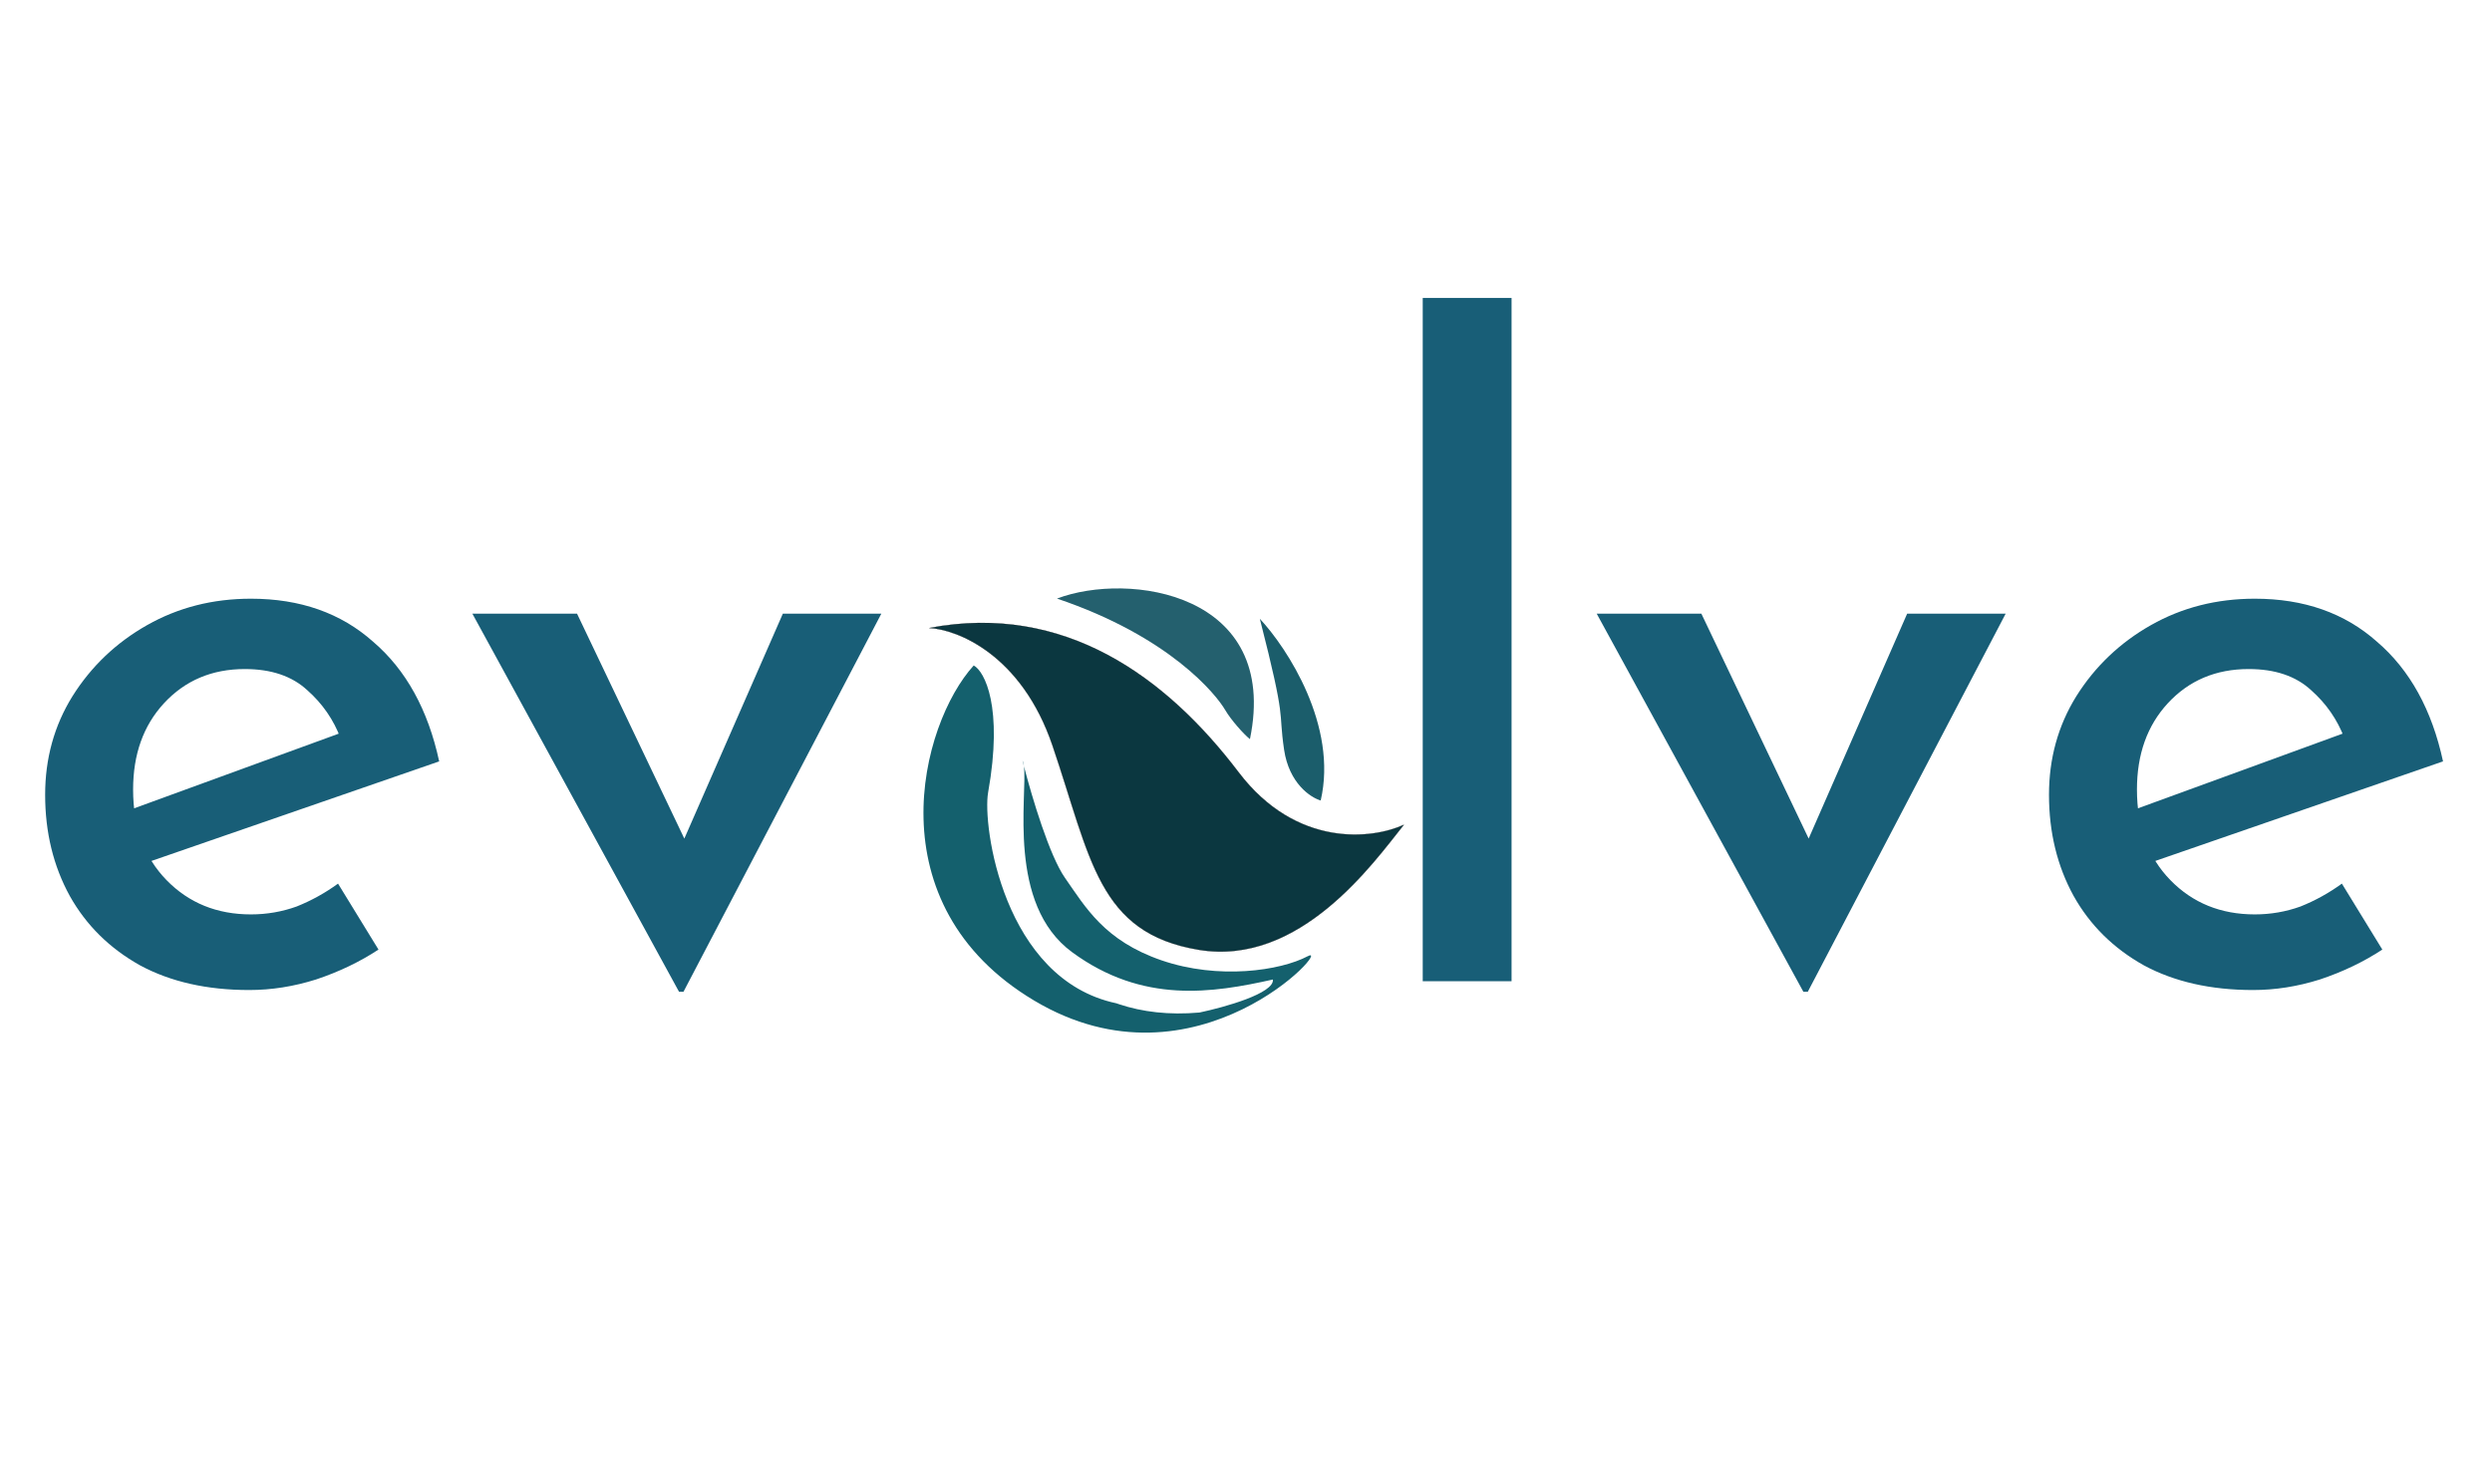
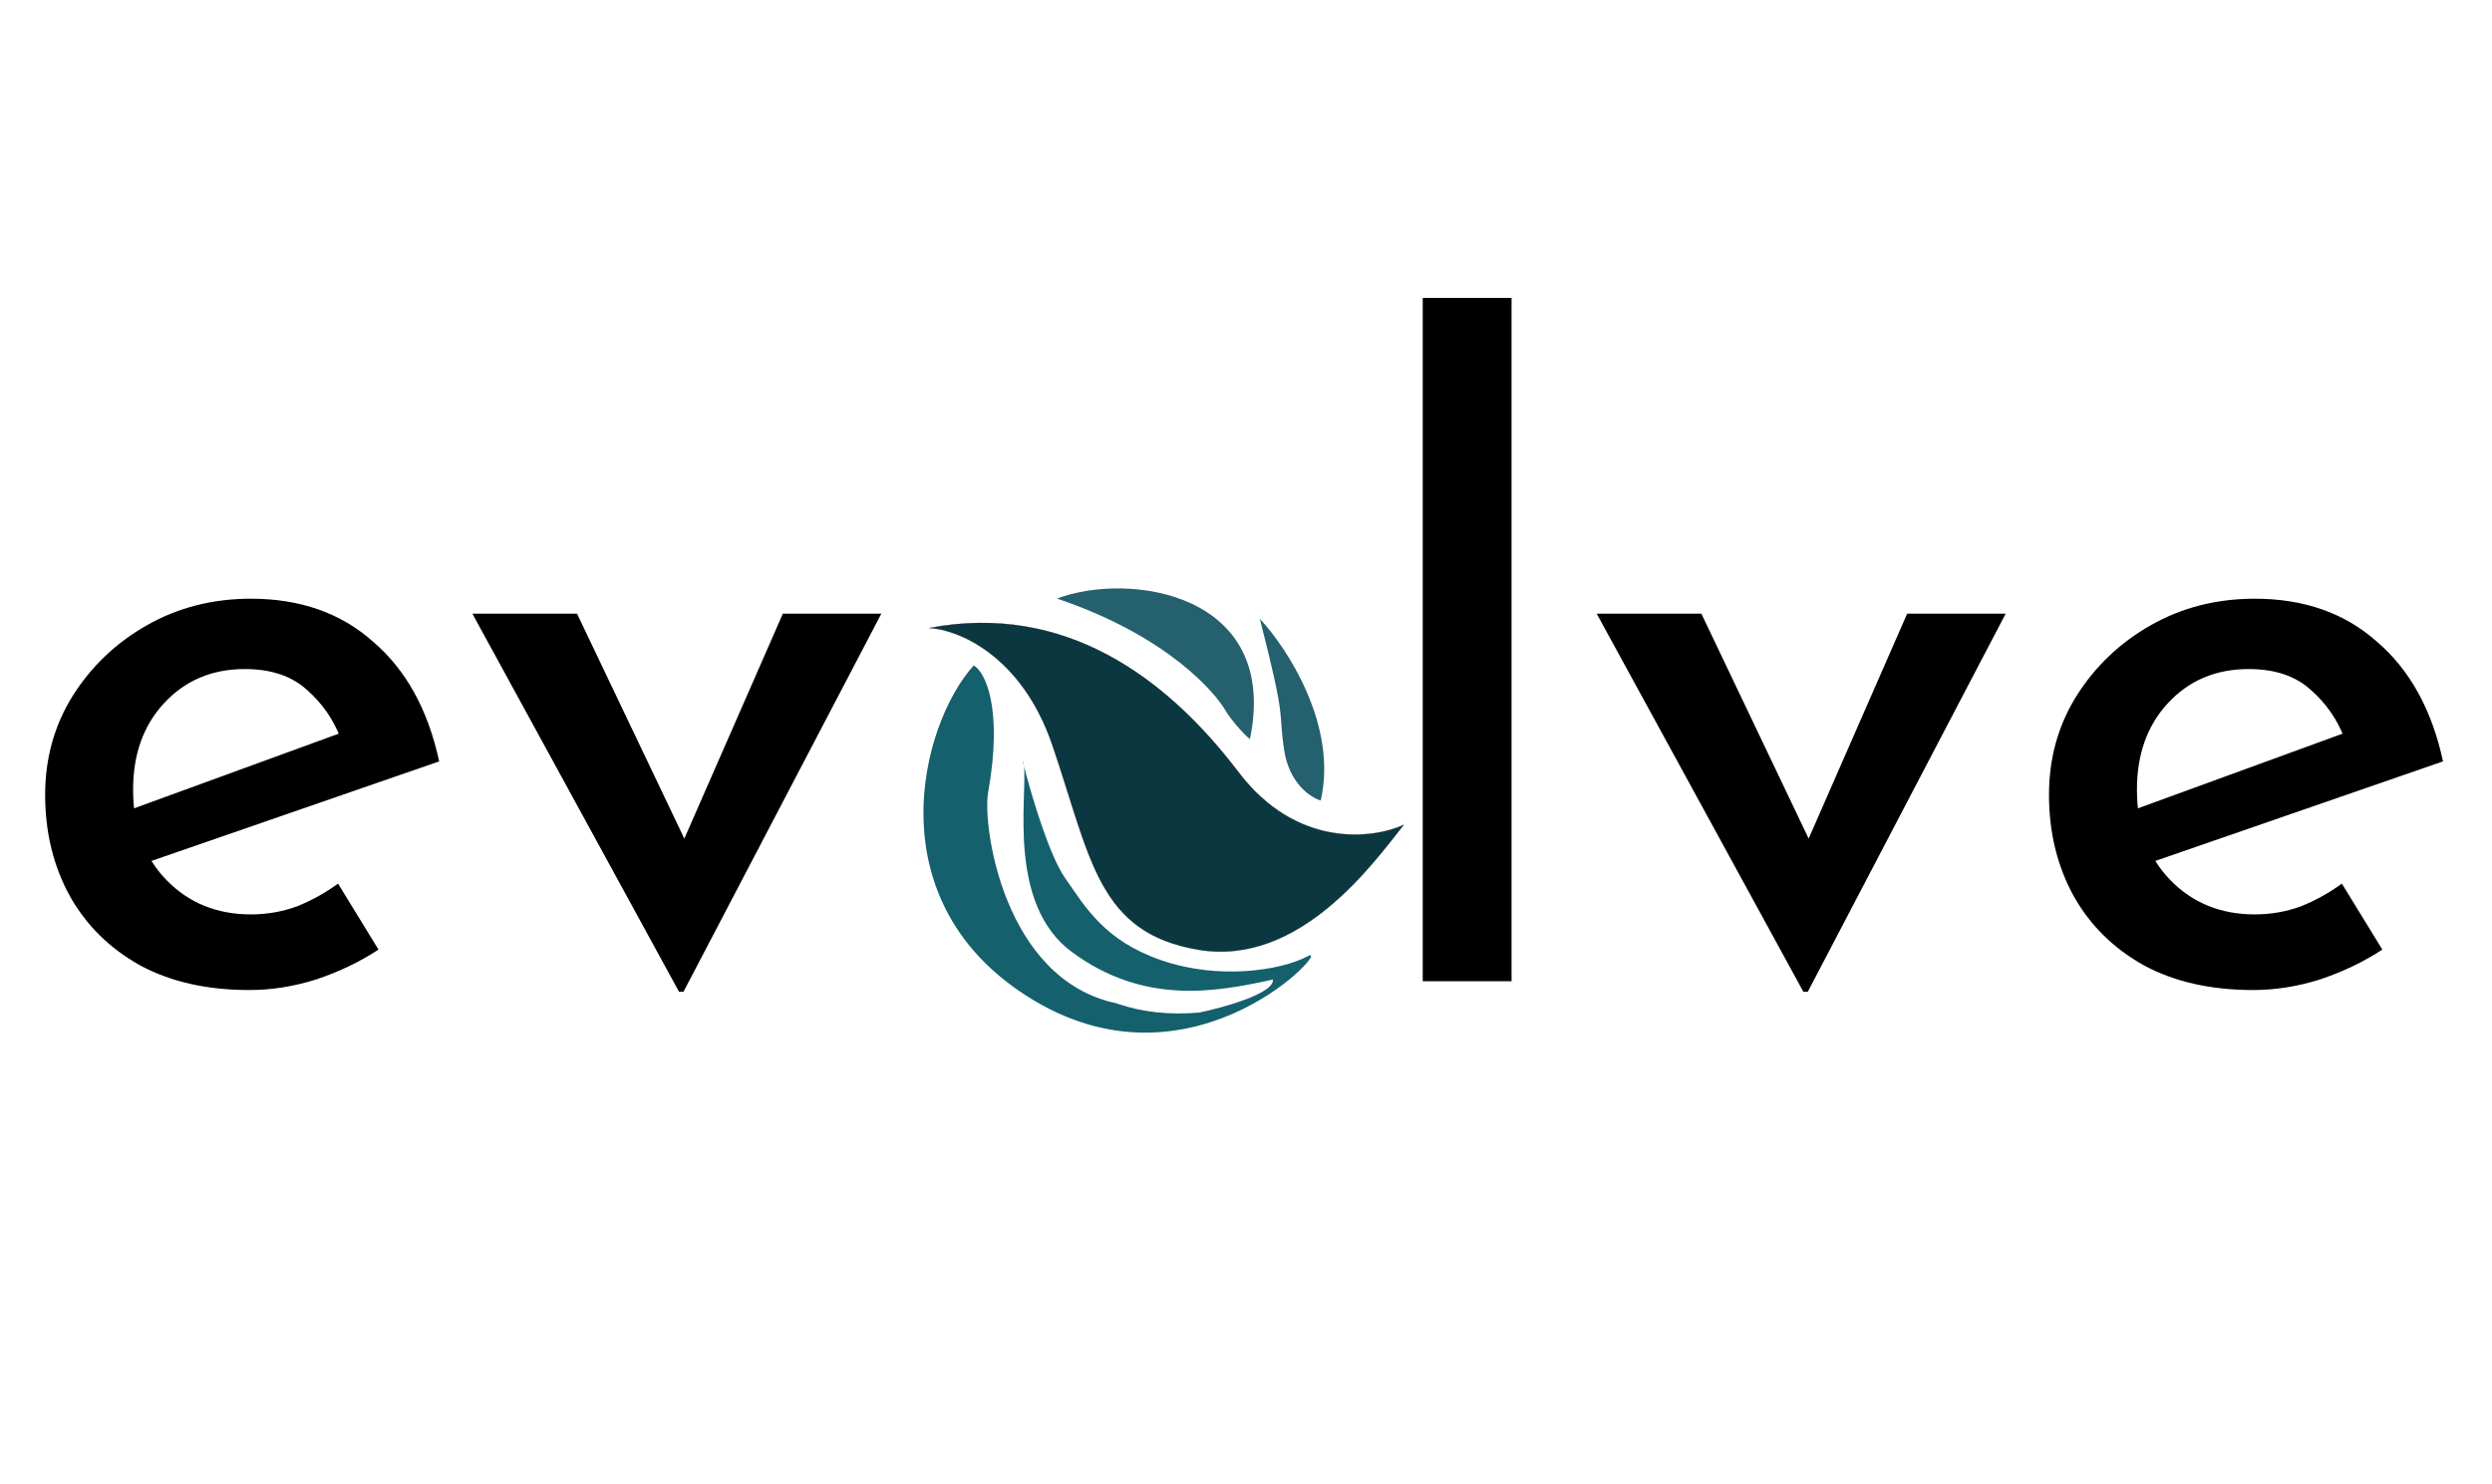
<svg xmlns="http://www.w3.org/2000/svg" width="136" height="81" viewBox="0 0 136 81" fill="none">
-   <path d="M13.6 54.039C11.296 54.039 9.312 53.591 7.648 52.695C5.984 51.767 4.704 50.503 3.808 48.903C2.912 47.271 2.464 45.431 2.464 43.383C2.464 41.399 2.96 39.607 3.952 38.007C4.976 36.375 6.336 35.079 8.032 34.119C9.728 33.159 11.616 32.679 13.696 32.679C16.384 32.679 18.608 33.463 20.368 35.031C22.16 36.567 23.36 38.743 23.968 41.559L7.6 47.223L6.448 44.439L19.6 39.639L18.592 40.311C18.208 39.287 17.6 38.407 16.768 37.671C15.936 36.903 14.8 36.519 13.36 36.519C11.568 36.519 10.096 37.143 8.944 38.391C7.824 39.607 7.264 41.175 7.264 43.095C7.264 45.143 7.872 46.791 9.088 48.039C10.304 49.287 11.84 49.911 13.696 49.911C14.56 49.911 15.392 49.767 16.192 49.479C16.992 49.159 17.744 48.743 18.448 48.231L20.656 51.831C19.632 52.503 18.496 53.047 17.248 53.463C16.032 53.847 14.816 54.039 13.6 54.039ZM37.059 54.135L25.779 33.495H31.491L38.931 49.095L35.956 48.951L42.724 33.495H48.099L37.3 54.135H37.059ZM77.645 16.263H82.493V53.559H77.645V16.263ZM98.419 54.135L87.139 33.495H92.851L100.291 49.095L97.315 48.951L104.083 33.495H109.459L98.659 54.135H98.419ZM122.959 54.039C120.655 54.039 118.671 53.591 117.007 52.695C115.343 51.767 114.063 50.503 113.167 48.903C112.271 47.271 111.823 45.431 111.823 43.383C111.823 41.399 112.319 39.607 113.311 38.007C114.335 36.375 115.695 35.079 117.391 34.119C119.087 33.159 120.975 32.679 123.055 32.679C125.743 32.679 127.967 33.463 129.727 35.031C131.519 36.567 132.719 38.743 133.327 41.559L116.959 47.223L115.807 44.439L128.959 39.639L127.951 40.311C127.567 39.287 126.959 38.407 126.127 37.671C125.295 36.903 124.159 36.519 122.719 36.519C120.927 36.519 119.455 37.143 118.303 38.391C117.183 39.607 116.623 41.175 116.623 43.095C116.623 45.143 117.231 46.791 118.447 48.039C119.663 49.287 121.199 49.911 123.055 49.911C123.919 49.911 124.751 49.767 125.551 49.479C126.351 49.159 127.103 48.743 127.807 48.231L130.015 51.831C128.991 52.503 127.855 53.047 126.607 53.463C125.391 53.847 124.175 54.039 122.959 54.039Z" fill="#185E77" />
+   <path d="M13.6 54.039C11.296 54.039 9.312 53.591 7.648 52.695C5.984 51.767 4.704 50.503 3.808 48.903C2.912 47.271 2.464 45.431 2.464 43.383C2.464 41.399 2.96 39.607 3.952 38.007C4.976 36.375 6.336 35.079 8.032 34.119C9.728 33.159 11.616 32.679 13.696 32.679C16.384 32.679 18.608 33.463 20.368 35.031C22.16 36.567 23.36 38.743 23.968 41.559L7.6 47.223L6.448 44.439L19.6 39.639L18.592 40.311C18.208 39.287 17.6 38.407 16.768 37.671C15.936 36.903 14.8 36.519 13.36 36.519C11.568 36.519 10.096 37.143 8.944 38.391C7.824 39.607 7.264 41.175 7.264 43.095C7.264 45.143 7.872 46.791 9.088 48.039C10.304 49.287 11.84 49.911 13.696 49.911C14.56 49.911 15.392 49.767 16.192 49.479C16.992 49.159 17.744 48.743 18.448 48.231L20.656 51.831C19.632 52.503 18.496 53.047 17.248 53.463C16.032 53.847 14.816 54.039 13.6 54.039ZM37.059 54.135L25.779 33.495H31.491L38.931 49.095L35.956 48.951L42.724 33.495H48.099L37.3 54.135H37.059ZM77.645 16.263H82.493V53.559H77.645V16.263ZM98.419 54.135L87.139 33.495H92.851L100.291 49.095L97.315 48.951L104.083 33.495H109.459L98.659 54.135H98.419ZM122.959 54.039C120.655 54.039 118.671 53.591 117.007 52.695C115.343 51.767 114.063 50.503 113.167 48.903C112.271 47.271 111.823 45.431 111.823 43.383C111.823 41.399 112.319 39.607 113.311 38.007C114.335 36.375 115.695 35.079 117.391 34.119C119.087 33.159 120.975 32.679 123.055 32.679C125.743 32.679 127.967 33.463 129.727 35.031C131.519 36.567 132.719 38.743 133.327 41.559L116.959 47.223L115.807 44.439L128.959 39.639L127.951 40.311C127.567 39.287 126.959 38.407 126.127 37.671C125.295 36.903 124.159 36.519 122.719 36.519C120.927 36.519 119.455 37.143 118.303 38.391C117.183 39.607 116.623 41.175 116.623 43.095C116.623 45.143 117.231 46.791 118.447 48.039C119.663 49.287 121.199 49.911 123.055 49.911C123.919 49.911 124.751 49.767 125.551 49.479C126.351 49.159 127.103 48.743 127.807 48.231L130.015 51.831C128.991 52.503 127.855 53.047 126.607 53.463C125.391 53.847 124.175 54.039 122.959 54.039Z" class="bg-pink-500" fill="currentColor " />
  <path d="M57.438 40.686C55.755 35.743 52.255 34.354 50.715 34.278C58.077 32.882 63.633 36.934 67.592 42.148C70.76 46.319 74.926 45.801 76.612 45.021C74.967 47.078 70.957 52.754 65.432 51.844C59.907 50.934 59.541 46.864 57.438 40.686Z" fill="#0B3740" stroke="black" stroke-width="0.011" />
-   <path d="M72.077 43.694C73.021 39.617 70.256 35.382 68.755 33.774C70.247 39.604 69.742 38.618 70.078 40.916C70.348 42.755 71.523 43.534 72.077 43.694Z" fill="#1B5D6B" />
+   <path d="M72.077 43.694C73.021 39.617 70.256 35.382 68.755 33.774C70.247 39.604 69.742 38.618 70.078 40.916C70.348 42.755 71.523 43.534 72.077 43.694Z" fill="#24606E" />
  <path d="M68.215 40.345C69.866 32.338 61.585 31.189 57.685 32.672C63.835 34.747 66.373 37.908 66.867 38.758C67.172 39.283 67.859 40.061 68.215 40.345Z" fill="#24606E" />
  <path d="M53.141 36.323C53.73 36.642 54.762 38.572 53.926 43.259C53.61 45.03 54.743 53.453 60.924 54.763L61.089 54.819C62.338 55.233 63.787 55.414 65.462 55.267C66.833 54.979 69.553 54.216 69.469 53.465C66.187 54.2 62.371 54.81 58.508 51.972C54.937 49.348 56.077 43.443 55.882 41.824C55.854 41.715 55.828 41.612 55.804 41.517C55.842 41.588 55.867 41.691 55.882 41.824C56.323 43.526 57.273 46.705 58.12 47.916C59.247 49.527 60.269 51.342 63.384 52.416C66.499 53.49 69.877 52.983 71.364 52.196C72.851 51.409 65.323 59.916 56.439 54.614C47.655 49.372 50.223 39.532 53.141 36.323Z" fill="#14606D" />
</svg>
